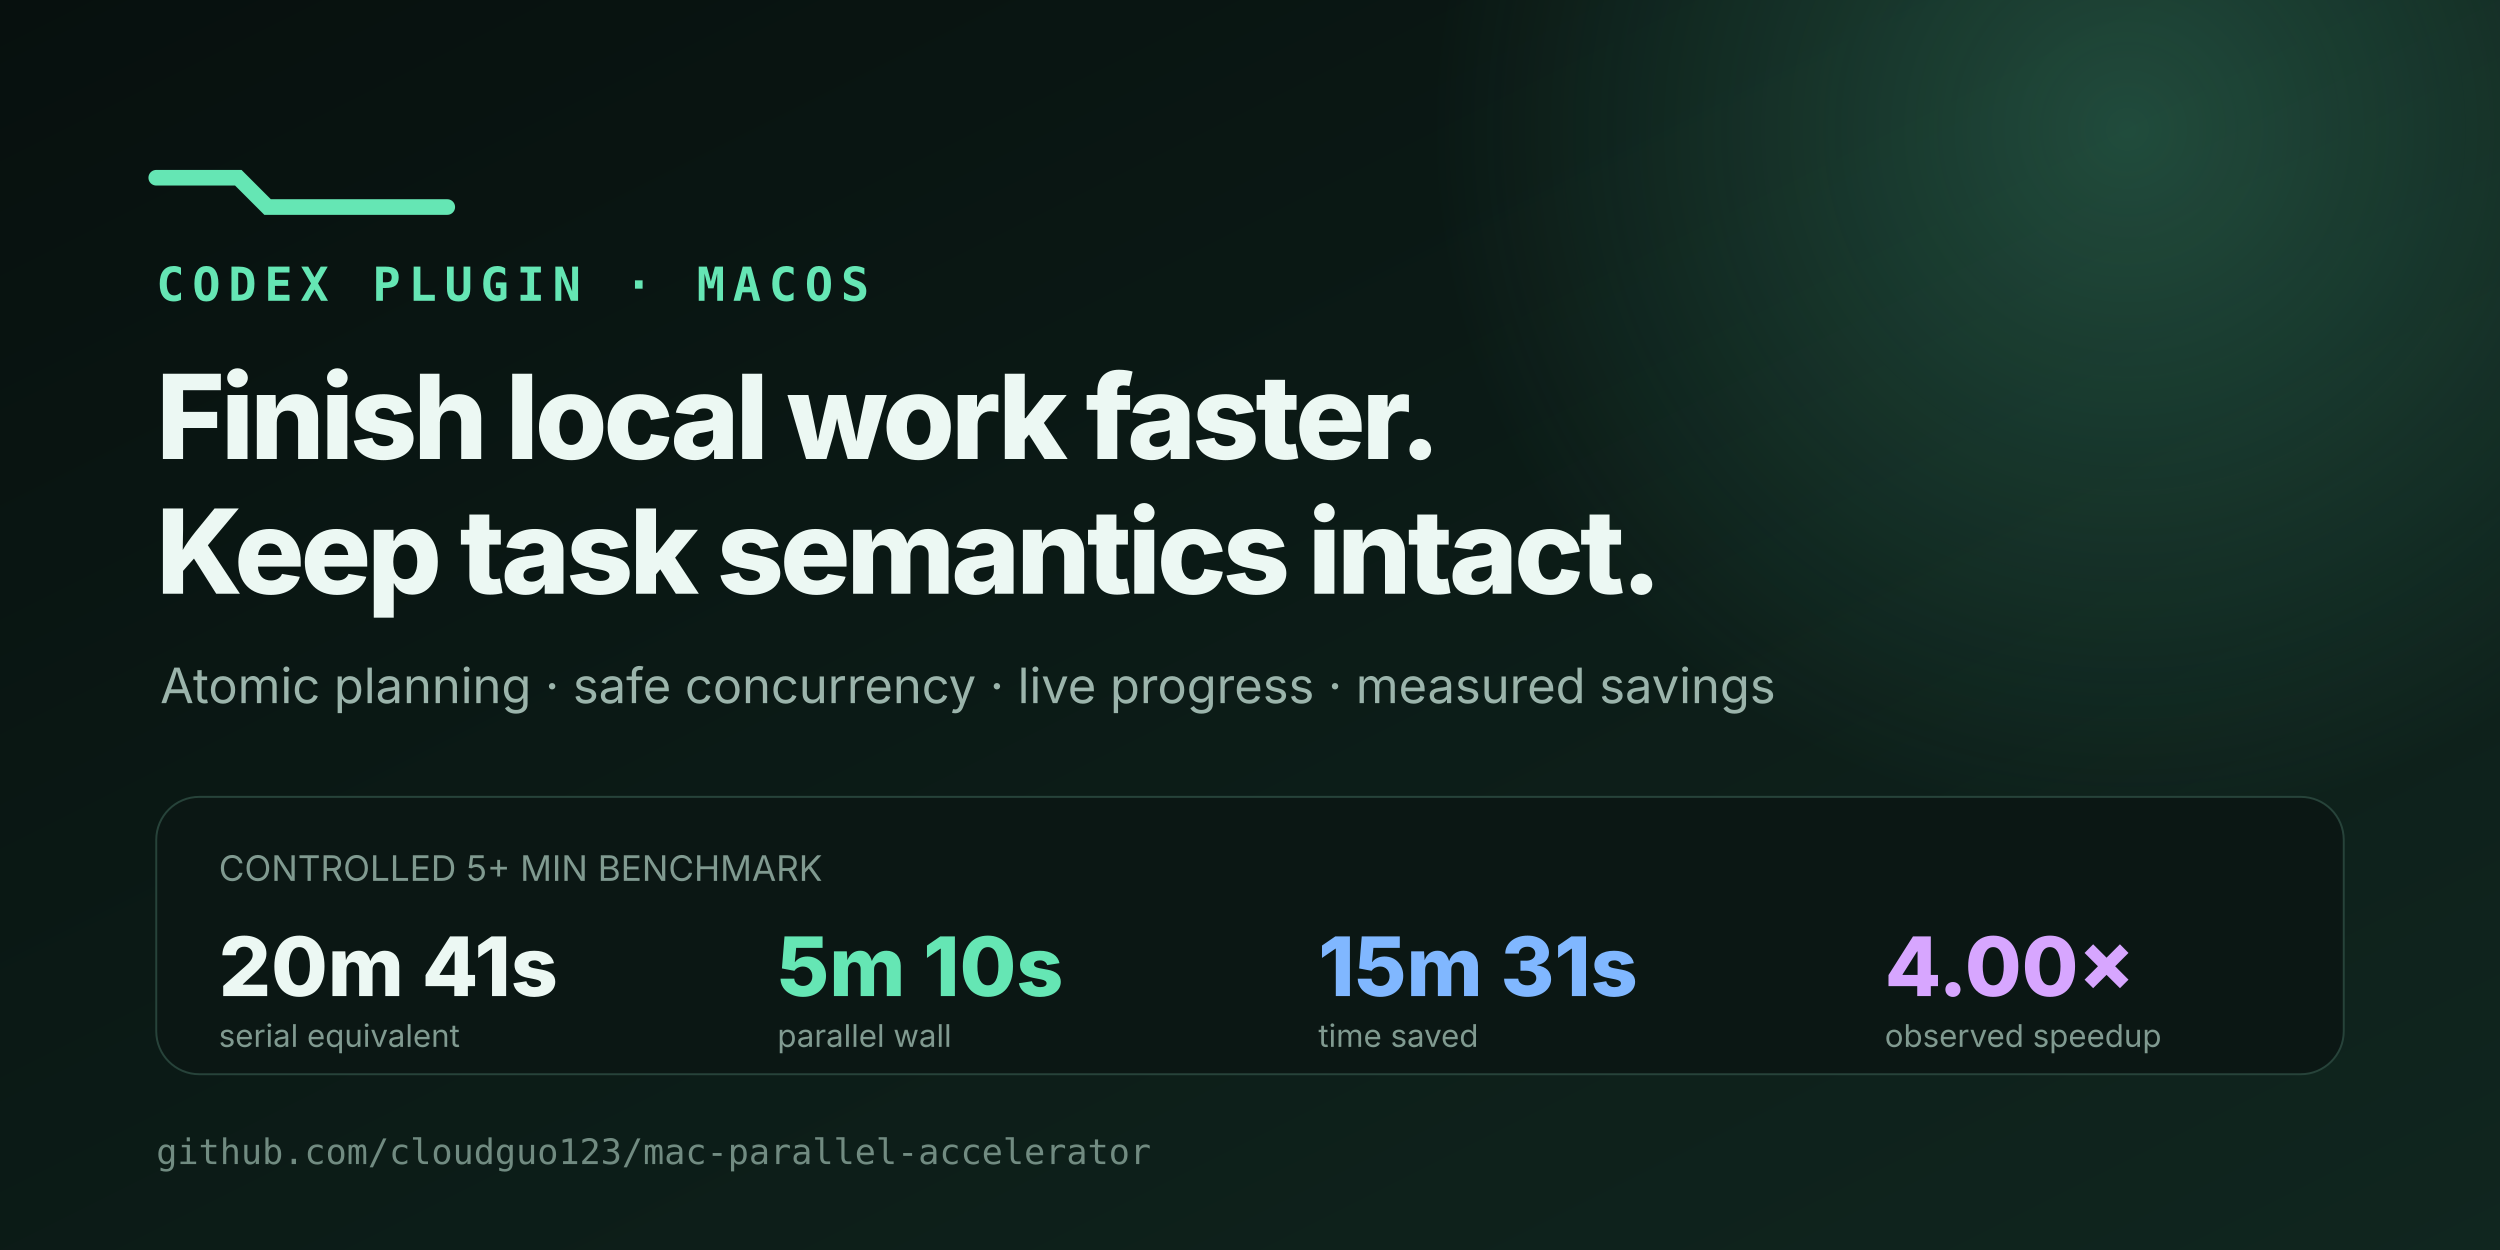
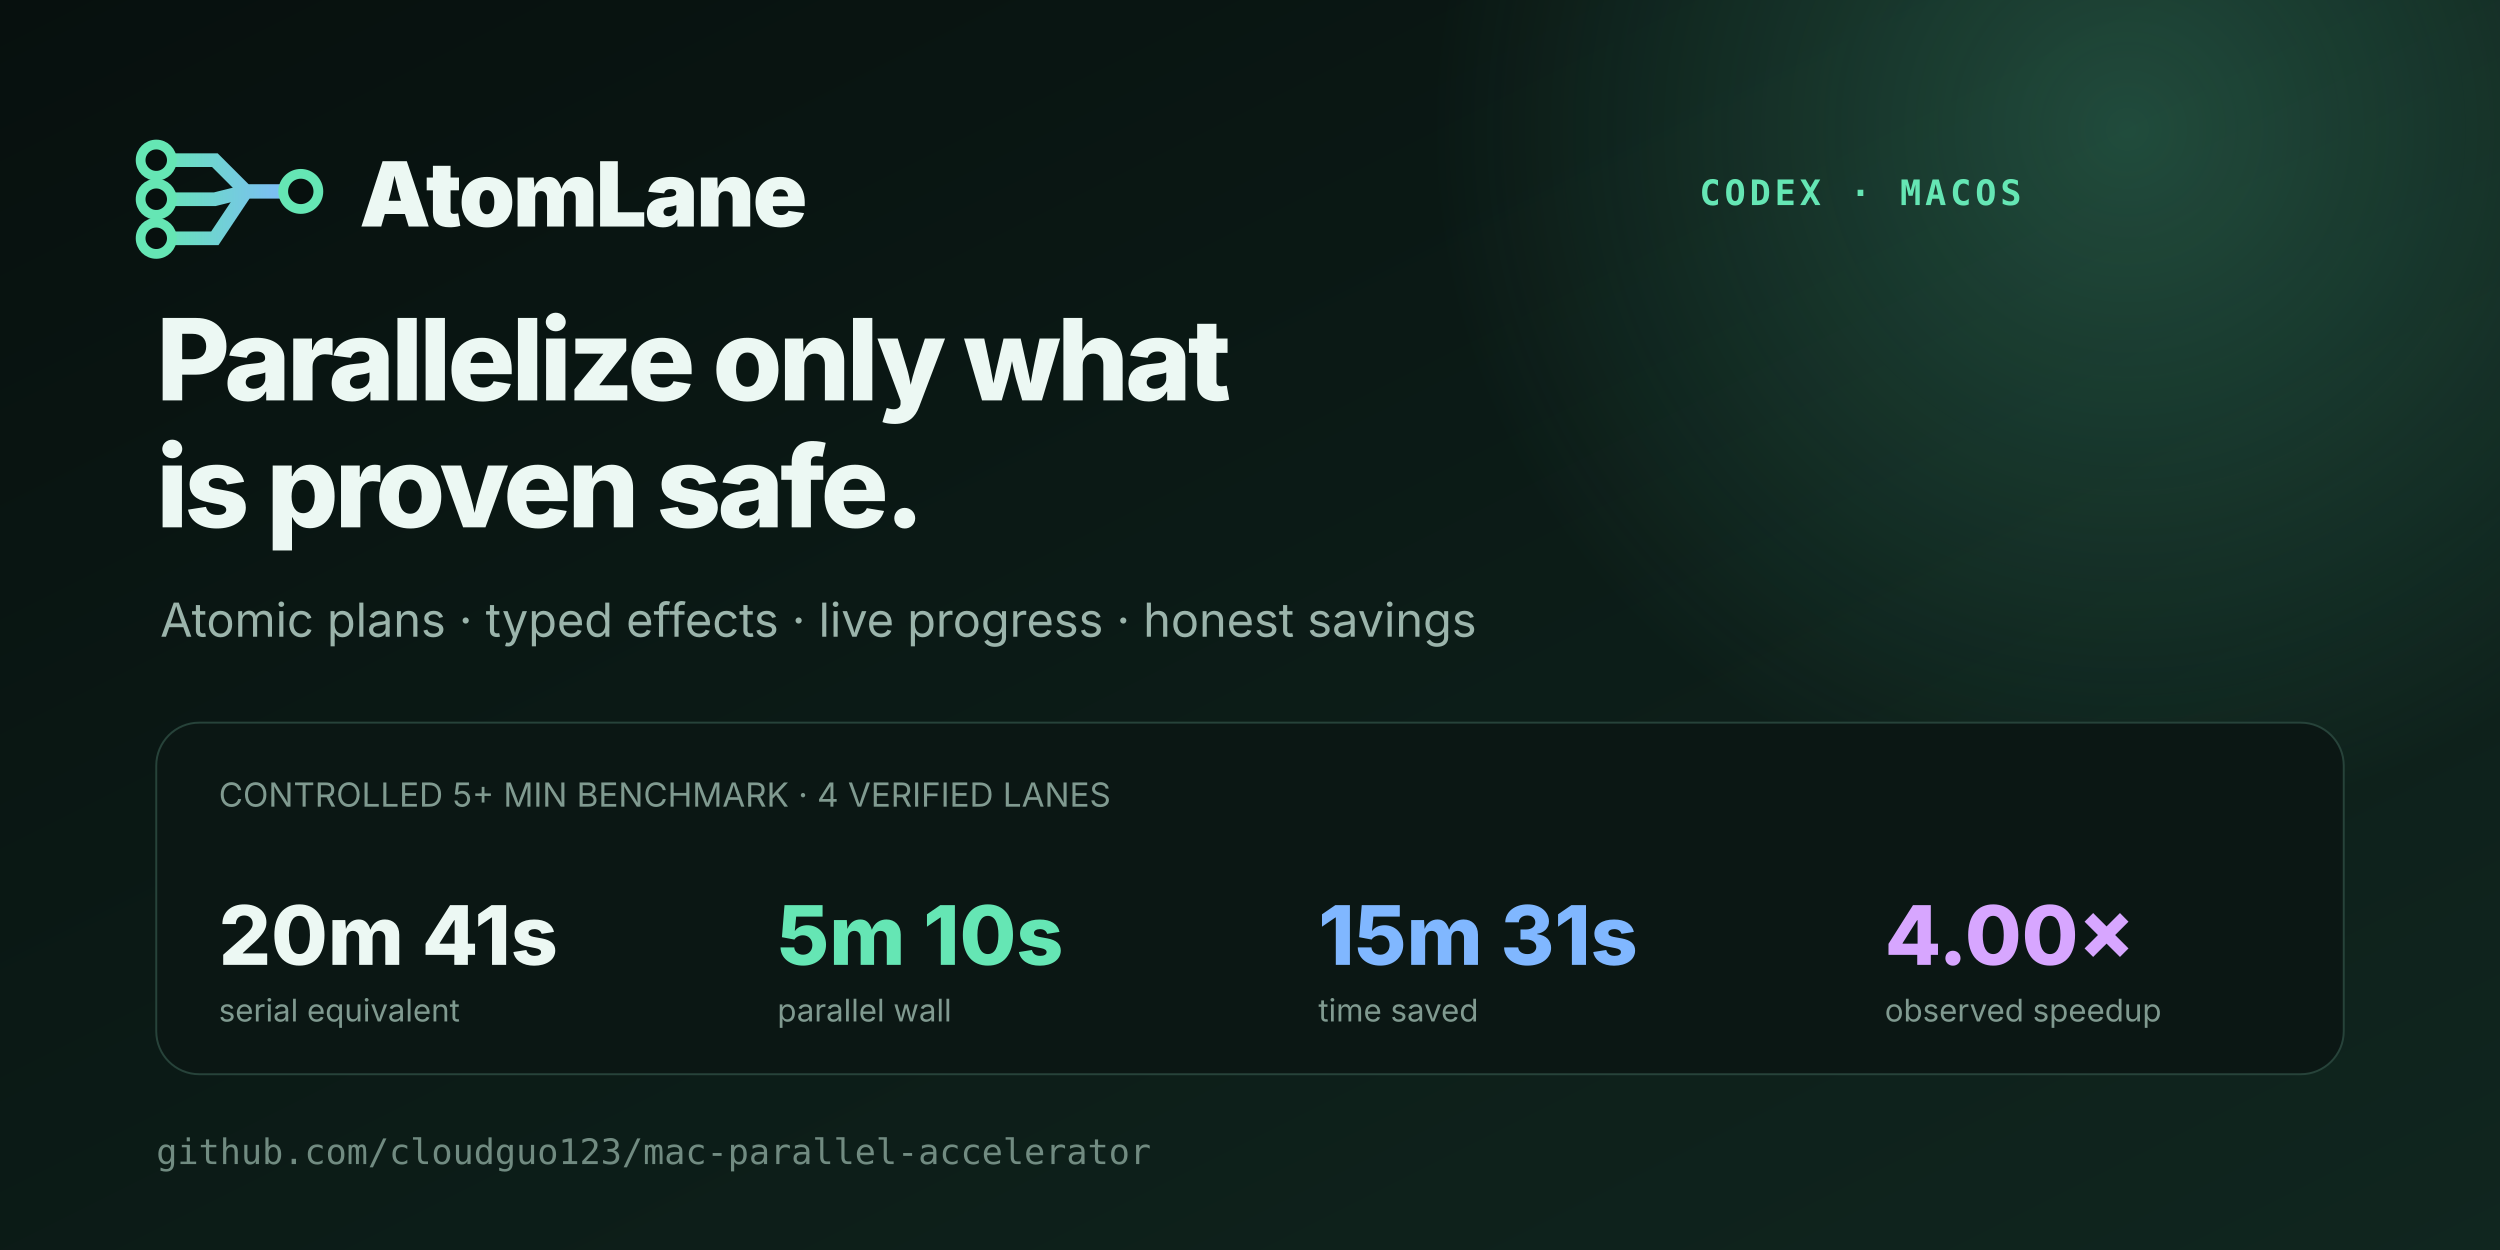
- <svg xmlns="http://www.w3.org/2000/svg" width="1280" height="640" viewBox="0 0 1280 640">
+ <svg xmlns="http://www.w3.org/2000/svg" width="1280" height="640" viewBox="0 0 1280 640" role="img" aria-labelledby="title desc">
  <defs>
    <linearGradient id="bg" x1="0" y1="0" x2="1" y2="1">
      <stop stop-color="#07100e" />
      <stop offset="1" stop-color="#10261f" />
    </linearGradient>
    <linearGradient id="accent" x1="0" y1="0" x2="1" y2="0">
      <stop stop-color="#65e6b4" />
      <stop offset="1" stop-color="#80b7ff" />
    </linearGradient>
    <radialGradient id="glow">
      <stop stop-color="#65e6b4" stop-opacity=".24" />
      <stop offset="1" stop-color="#65e6b4" stop-opacity="0" />
    </radialGradient>
  </defs>
  <rect width="1280" height="640" fill="url(#bg)" />
  <circle cx="1090" cy="65" r="360" fill="url(#glow)" />
-   <path d="M80 91h42l15 15h92" fill="none" stroke="#65e6b4" stroke-width="8" stroke-linecap="round" />
-   <text x="80" y="154" fill="#65e6b4" font-family="ui-monospace,SFMono-Regular,Menlo,monospace" font-size="24" font-weight="700" letter-spacing="4">CODEX PLUGIN · MACOS</text>
-   <text x="80" y="235" fill="#ecf8f3" font-family="-apple-system,BlinkMacSystemFont,Segoe UI,sans-serif" font-size="60" font-weight="800" letter-spacing="-2">Finish local work faster.</text>
-   <text x="80" y="304" fill="#ecf8f3" font-family="-apple-system,BlinkMacSystemFont,Segoe UI,sans-serif" font-size="60" font-weight="800" letter-spacing="-2">Keep task semantics intact.</text>
-   <text x="82" y="360" fill="#9bb4ab" font-family="-apple-system,BlinkMacSystemFont,Segoe UI,sans-serif" font-size="25">Atomic planning · safe concurrency · live progress · measured savings</text>
-   <rect x="80" y="408" width="1120" height="142" rx="22" fill="#0b1714" stroke="#27433a" />
+   <g fill="none" stroke="url(#accent)" stroke-width="7" stroke-linecap="round">
+     <path d="M80 82h30l16 16h28" />
+     <path d="M80 102h30l16-4h28" />
+     <path d="M80 122h30l16-24h28" />
+   </g>
+   <g fill="#07100e" stroke="#65e6b4" stroke-width="5">
+     <circle cx="80" cy="82" r="8" />
+     <circle cx="80" cy="102" r="8" />
+     <circle cx="80" cy="122" r="8" />
+     <circle cx="154" cy="98" r="9" />
+   </g>
+   <text x="184" y="116" fill="#ecf8f3" font-family="-apple-system,BlinkMacSystemFont,Segoe UI,sans-serif" font-size="46" font-weight="850" letter-spacing="-1">AtomLane</text>
+   <text x="80" y="205" fill="#ecf8f3" font-family="-apple-system,BlinkMacSystemFont,Segoe UI,sans-serif" font-size="58" font-weight="820" letter-spacing="-2">Parallelize only what</text>
+   <text x="80" y="270" fill="#ecf8f3" font-family="-apple-system,BlinkMacSystemFont,Segoe UI,sans-serif" font-size="58" font-weight="820" letter-spacing="-2">is proven safe.</text>
+   <text x="82" y="326" fill="#9bb4ab" font-family="-apple-system,BlinkMacSystemFont,Segoe UI,sans-serif" font-size="24">Atomic plans · typed effects · live progress · honest savings</text>
+   <text x="1035" y="105" fill="#65e6b4" font-family="ui-monospace,SFMono-Regular,Menlo,monospace" font-size="18" font-weight="700" text-anchor="end" letter-spacing="2">CODEX · MACOS</text>
+   <rect x="80" y="370" width="1120" height="180" rx="22" fill="#0b1714" stroke="#27433a" />
  <g font-family="-apple-system,BlinkMacSystemFont,Segoe UI,sans-serif">
-     <text x="112" y="451" fill="#809a90" font-size="18">CONTROLLED 5+ MIN BENCHMARK</text>
-     <text x="112" y="510" fill="#ecf8f3" font-size="42" font-weight="800">20m 41s</text>
-     <text x="112" y="536" fill="#809a90" font-size="16">serial equivalent</text>
-     <text x="398" y="510" fill="#65e6b4" font-size="42" font-weight="800">5m 10s</text>
-     <text x="398" y="536" fill="#809a90" font-size="16">parallel wall</text>
-     <text x="675" y="510" fill="#80b7ff" font-size="42" font-weight="800">15m 31s</text>
-     <text x="675" y="536" fill="#809a90" font-size="16">time saved</text>
-     <text x="965" y="510" fill="#d7a6ff" font-size="42" font-weight="800">4.00×</text>
-     <text x="965" y="536" fill="#809a90" font-size="16">observed speedup</text>
+     <text x="112" y="413" fill="#809a90" font-size="17">CONTROLLED 5+ MIN BENCHMARK · 4 VERIFIED LANES</text>
+     <text x="112" y="494" fill="#ecf8f3" font-size="42" font-weight="800">20m 41s</text>
+     <text x="112" y="523" fill="#809a90" font-size="16">serial equivalent</text>
+     <text x="398" y="494" fill="#65e6b4" font-size="42" font-weight="800">5m 10s</text>
+     <text x="398" y="523" fill="#809a90" font-size="16">parallel wall</text>
+     <text x="675" y="494" fill="#80b7ff" font-size="42" font-weight="800">15m 31s</text>
+     <text x="675" y="523" fill="#809a90" font-size="16">time saved</text>
+     <text x="965" y="494" fill="#d7a6ff" font-size="42" font-weight="800">4.00×</text>
+     <text x="965" y="523" fill="#809a90" font-size="16">observed speedup</text>
  </g>
  <text x="80" y="596" fill="#718b81" font-family="ui-monospace,SFMono-Regular,Menlo,monospace" font-size="18">github.com/cloudguo123/mac-parallel-accelerator</text>
</svg>
